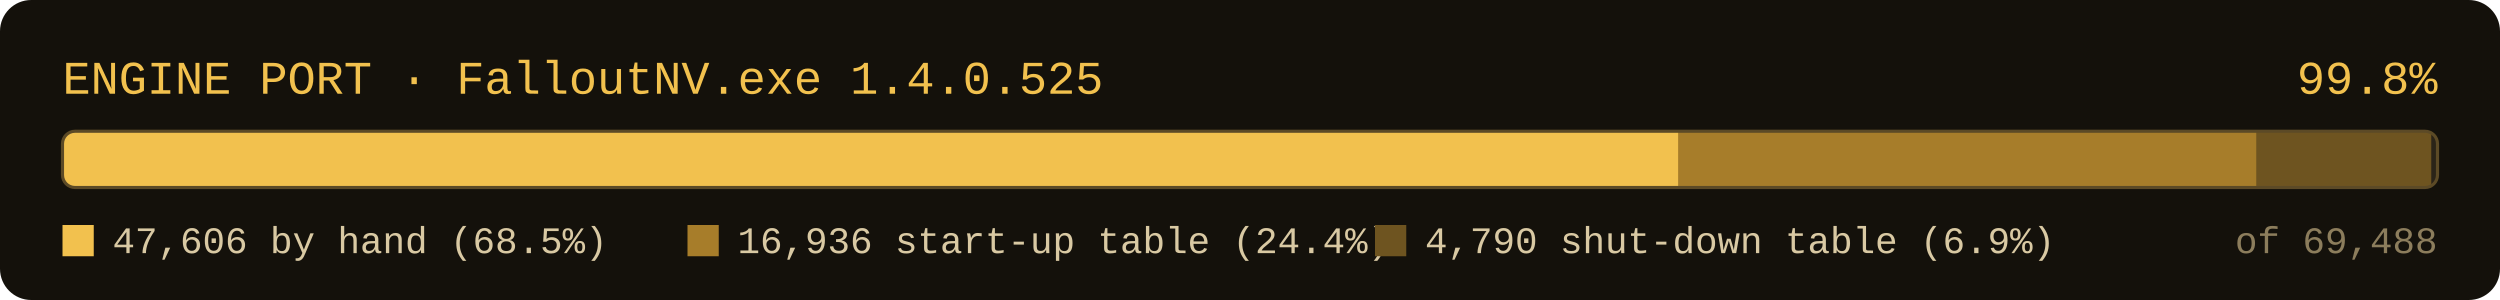
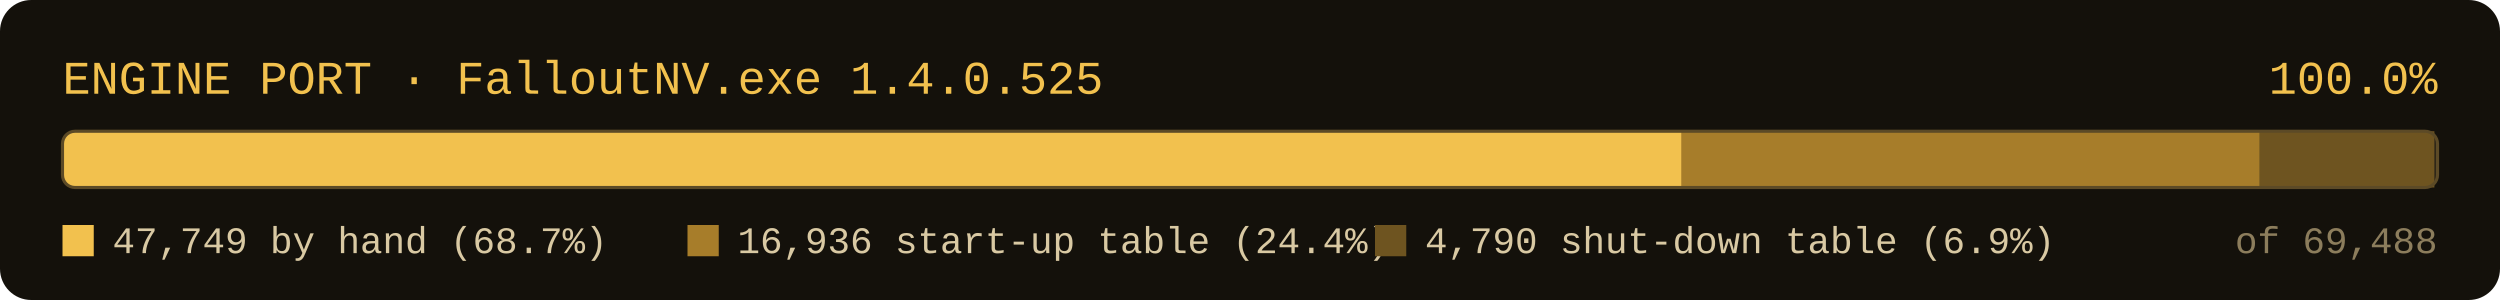
- <svg xmlns="http://www.w3.org/2000/svg" width="800" height="96" viewBox="0 0 800 96" role="img" aria-label="Engine port progress: 68.5% translated by hand, 24.4% start-up table, 6.9% shut-down table, 99.8% covered in all">
+ <svg xmlns="http://www.w3.org/2000/svg" width="800" height="96" viewBox="0 0 800 96" role="img" aria-label="Engine port progress: 68.7% translated by hand, 24.4% start-up table, 6.9% shut-down table, 100.0% covered in all">
  <rect x="0" y="0" width="800" height="96" rx="10" fill="#14110b" />
  <text x="20" y="30" font-family="Consolas, 'Courier New', monospace" font-size="15" fill="#f2c14e">ENGINE PORT · FalloutNV.exe 1.4.0.525</text>
-   <text x="780" y="30" text-anchor="end" font-family="Consolas, 'Courier New', monospace" font-size="15" fill="#f2c14e">99.8%</text>
+   <text x="780" y="30" text-anchor="end" font-family="Consolas, 'Courier New', monospace" font-size="15" fill="#f2c14e">100.0%</text>
  <rect x="20" y="42" width="760" height="18" rx="4" fill="#2b2418" />
-   <rect x="20" y="42" width="521" height="18" rx="4" fill="#f2c14e" />
-   <rect x="537" y="42" width="189" height="18" fill="#a77d2a" />
-   <rect x="722" y="42" width="56" height="18" fill="#6e5420" />
+   <rect x="20" y="42" width="522" height="18" rx="4" fill="#f2c14e" />
+   <rect x="538" y="42" width="189" height="18" fill="#a77d2a" />
+   <rect x="723" y="42" width="56" height="18" fill="#6e5420" />
  <rect x="20" y="42" width="760" height="18" rx="4" fill="none" stroke="#5c4a26" stroke-width="1" />
  <rect x="20" y="72" width="10" height="10" fill="#f2c14e" />
-   <text x="36" y="81" font-family="Consolas, 'Courier New', monospace" font-size="12" fill="#d9c9a3">47,606 by hand (68.5%)</text>
+   <text x="36" y="81" font-family="Consolas, 'Courier New', monospace" font-size="12" fill="#d9c9a3">47,749 by hand (68.7%)</text>
  <rect x="220" y="72" width="10" height="10" fill="#a77d2a" />
  <text x="236" y="81" font-family="Consolas, 'Courier New', monospace" font-size="12" fill="#d9c9a3">16,936 start-up table (24.4%)</text>
  <rect x="440" y="72" width="10" height="10" fill="#6e5420" />
  <text x="456" y="81" font-family="Consolas, 'Courier New', monospace" font-size="12" fill="#d9c9a3">4,790 shut-down table (6.9%)</text>
  <text x="780" y="81" text-anchor="end" font-family="Consolas, 'Courier New', monospace" font-size="12" fill="#8c7d5c">of 69,488</text>
</svg>
